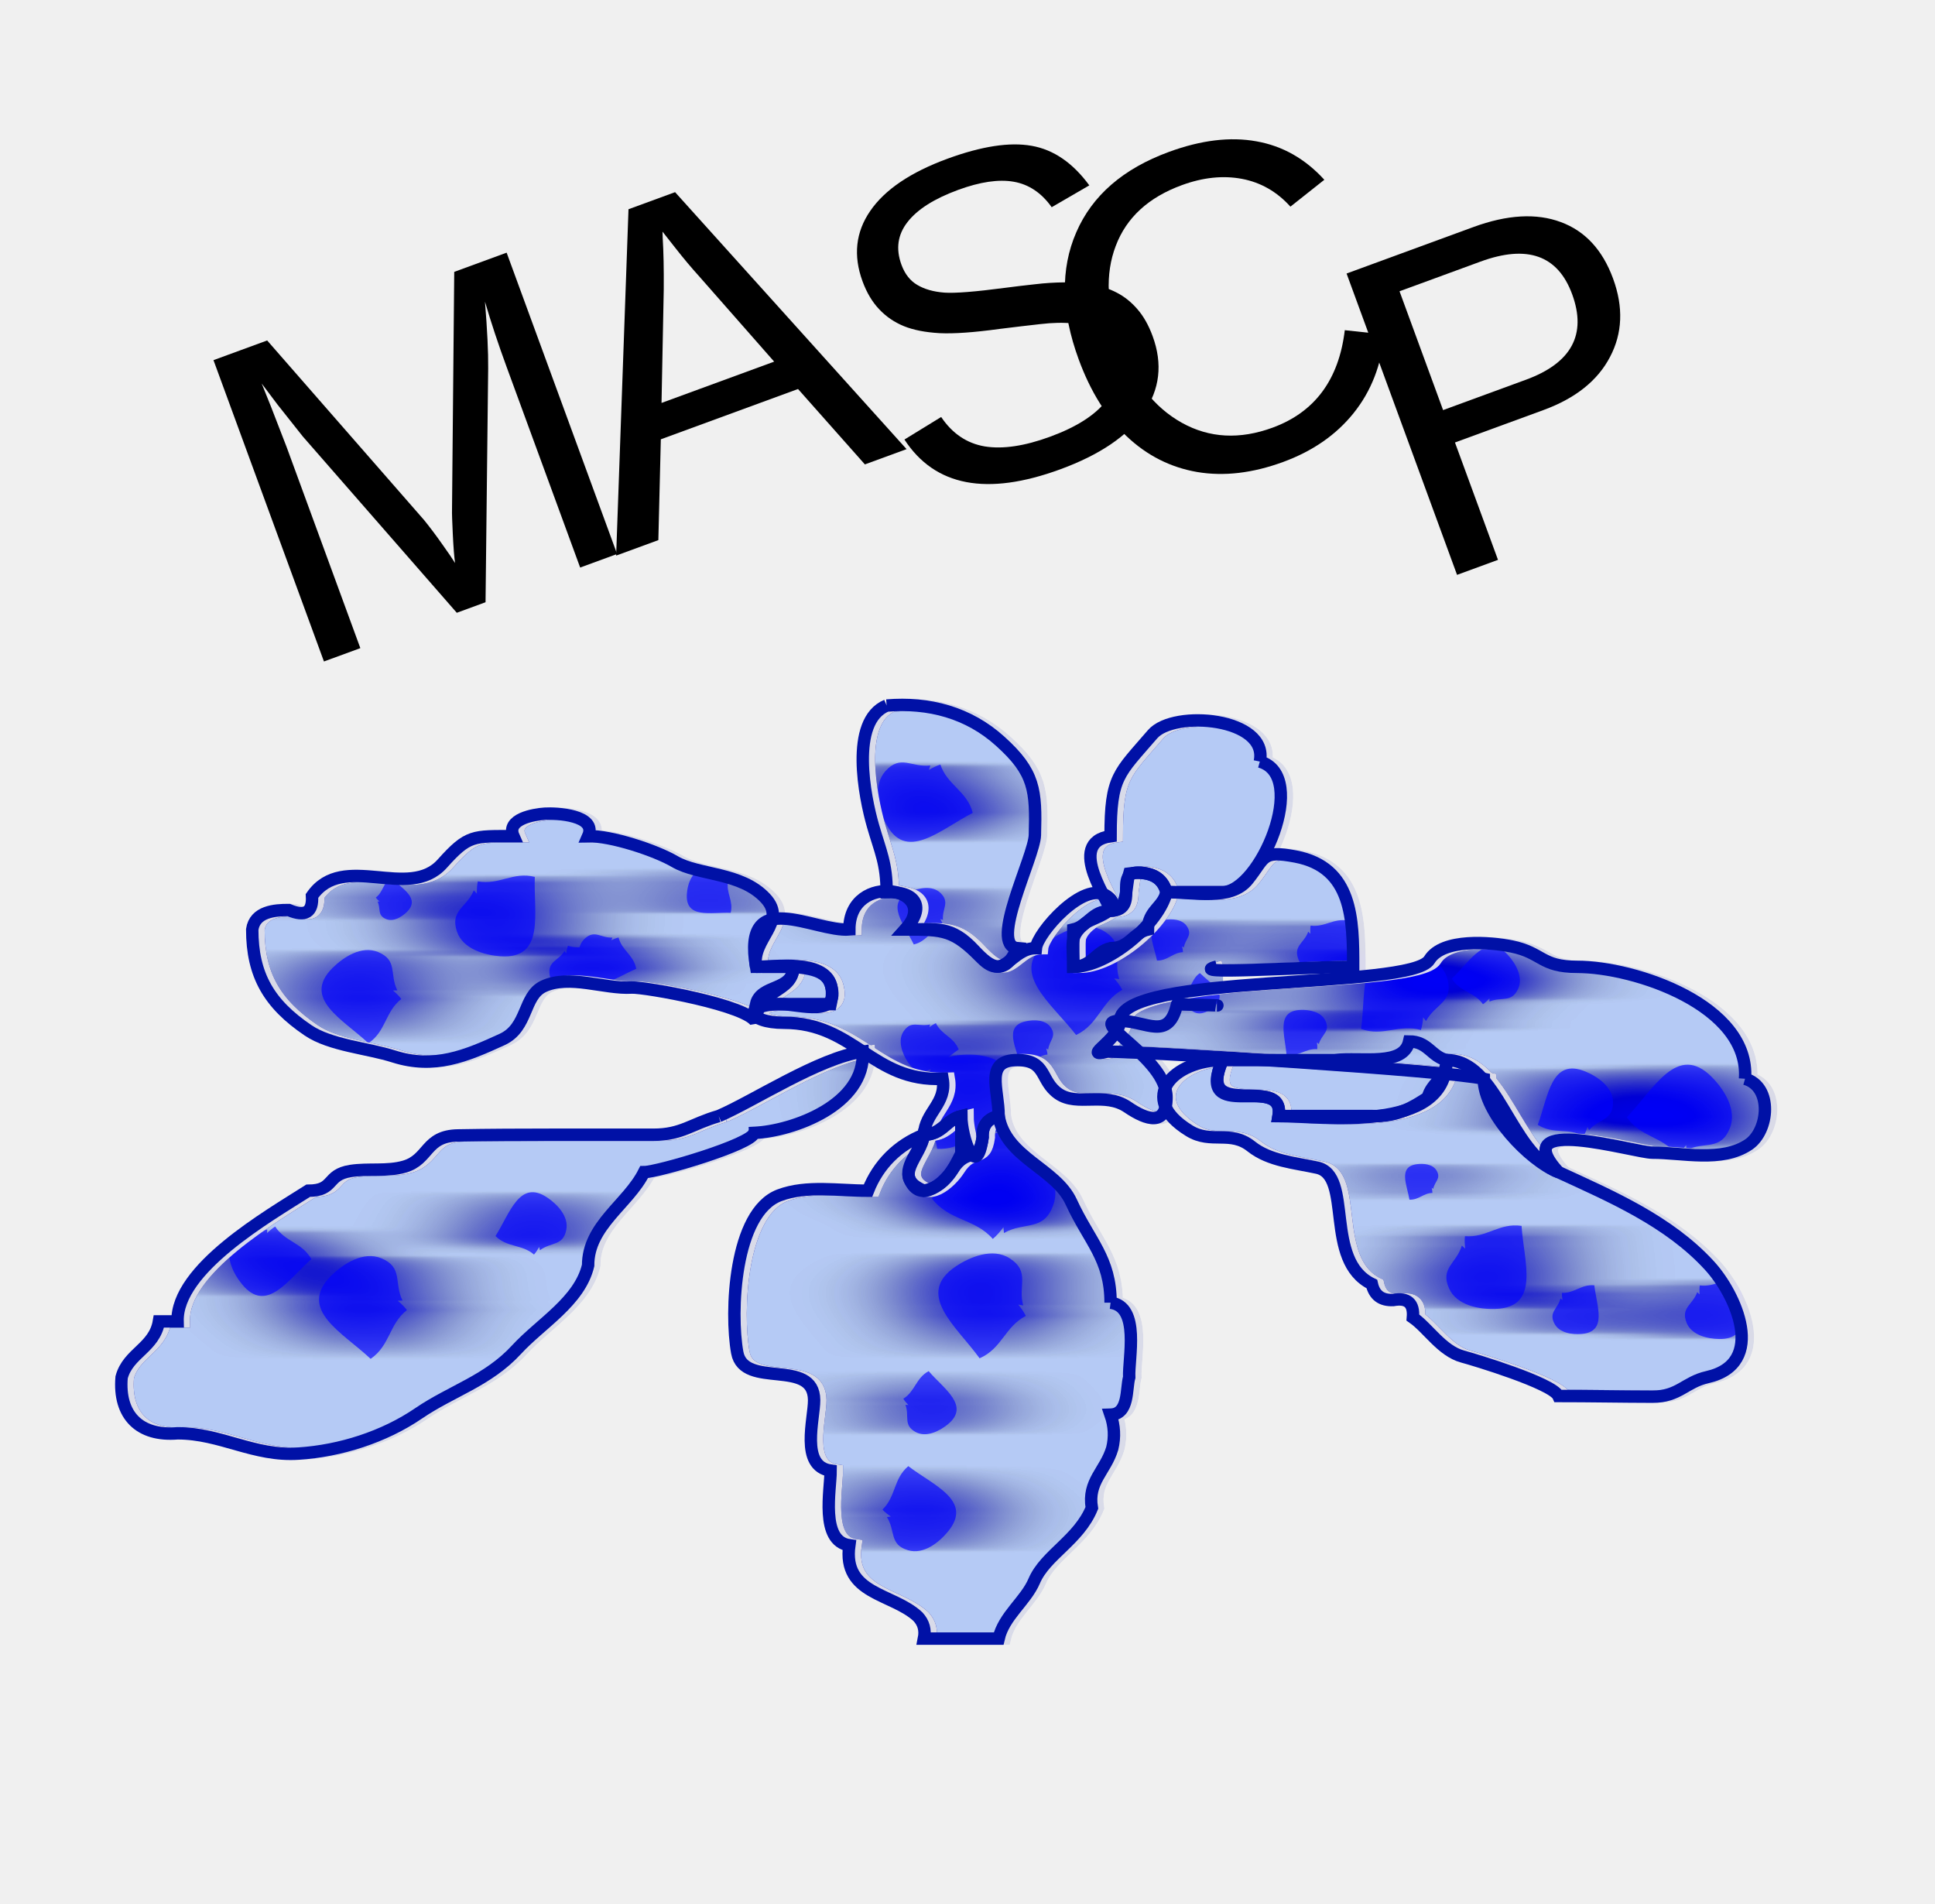
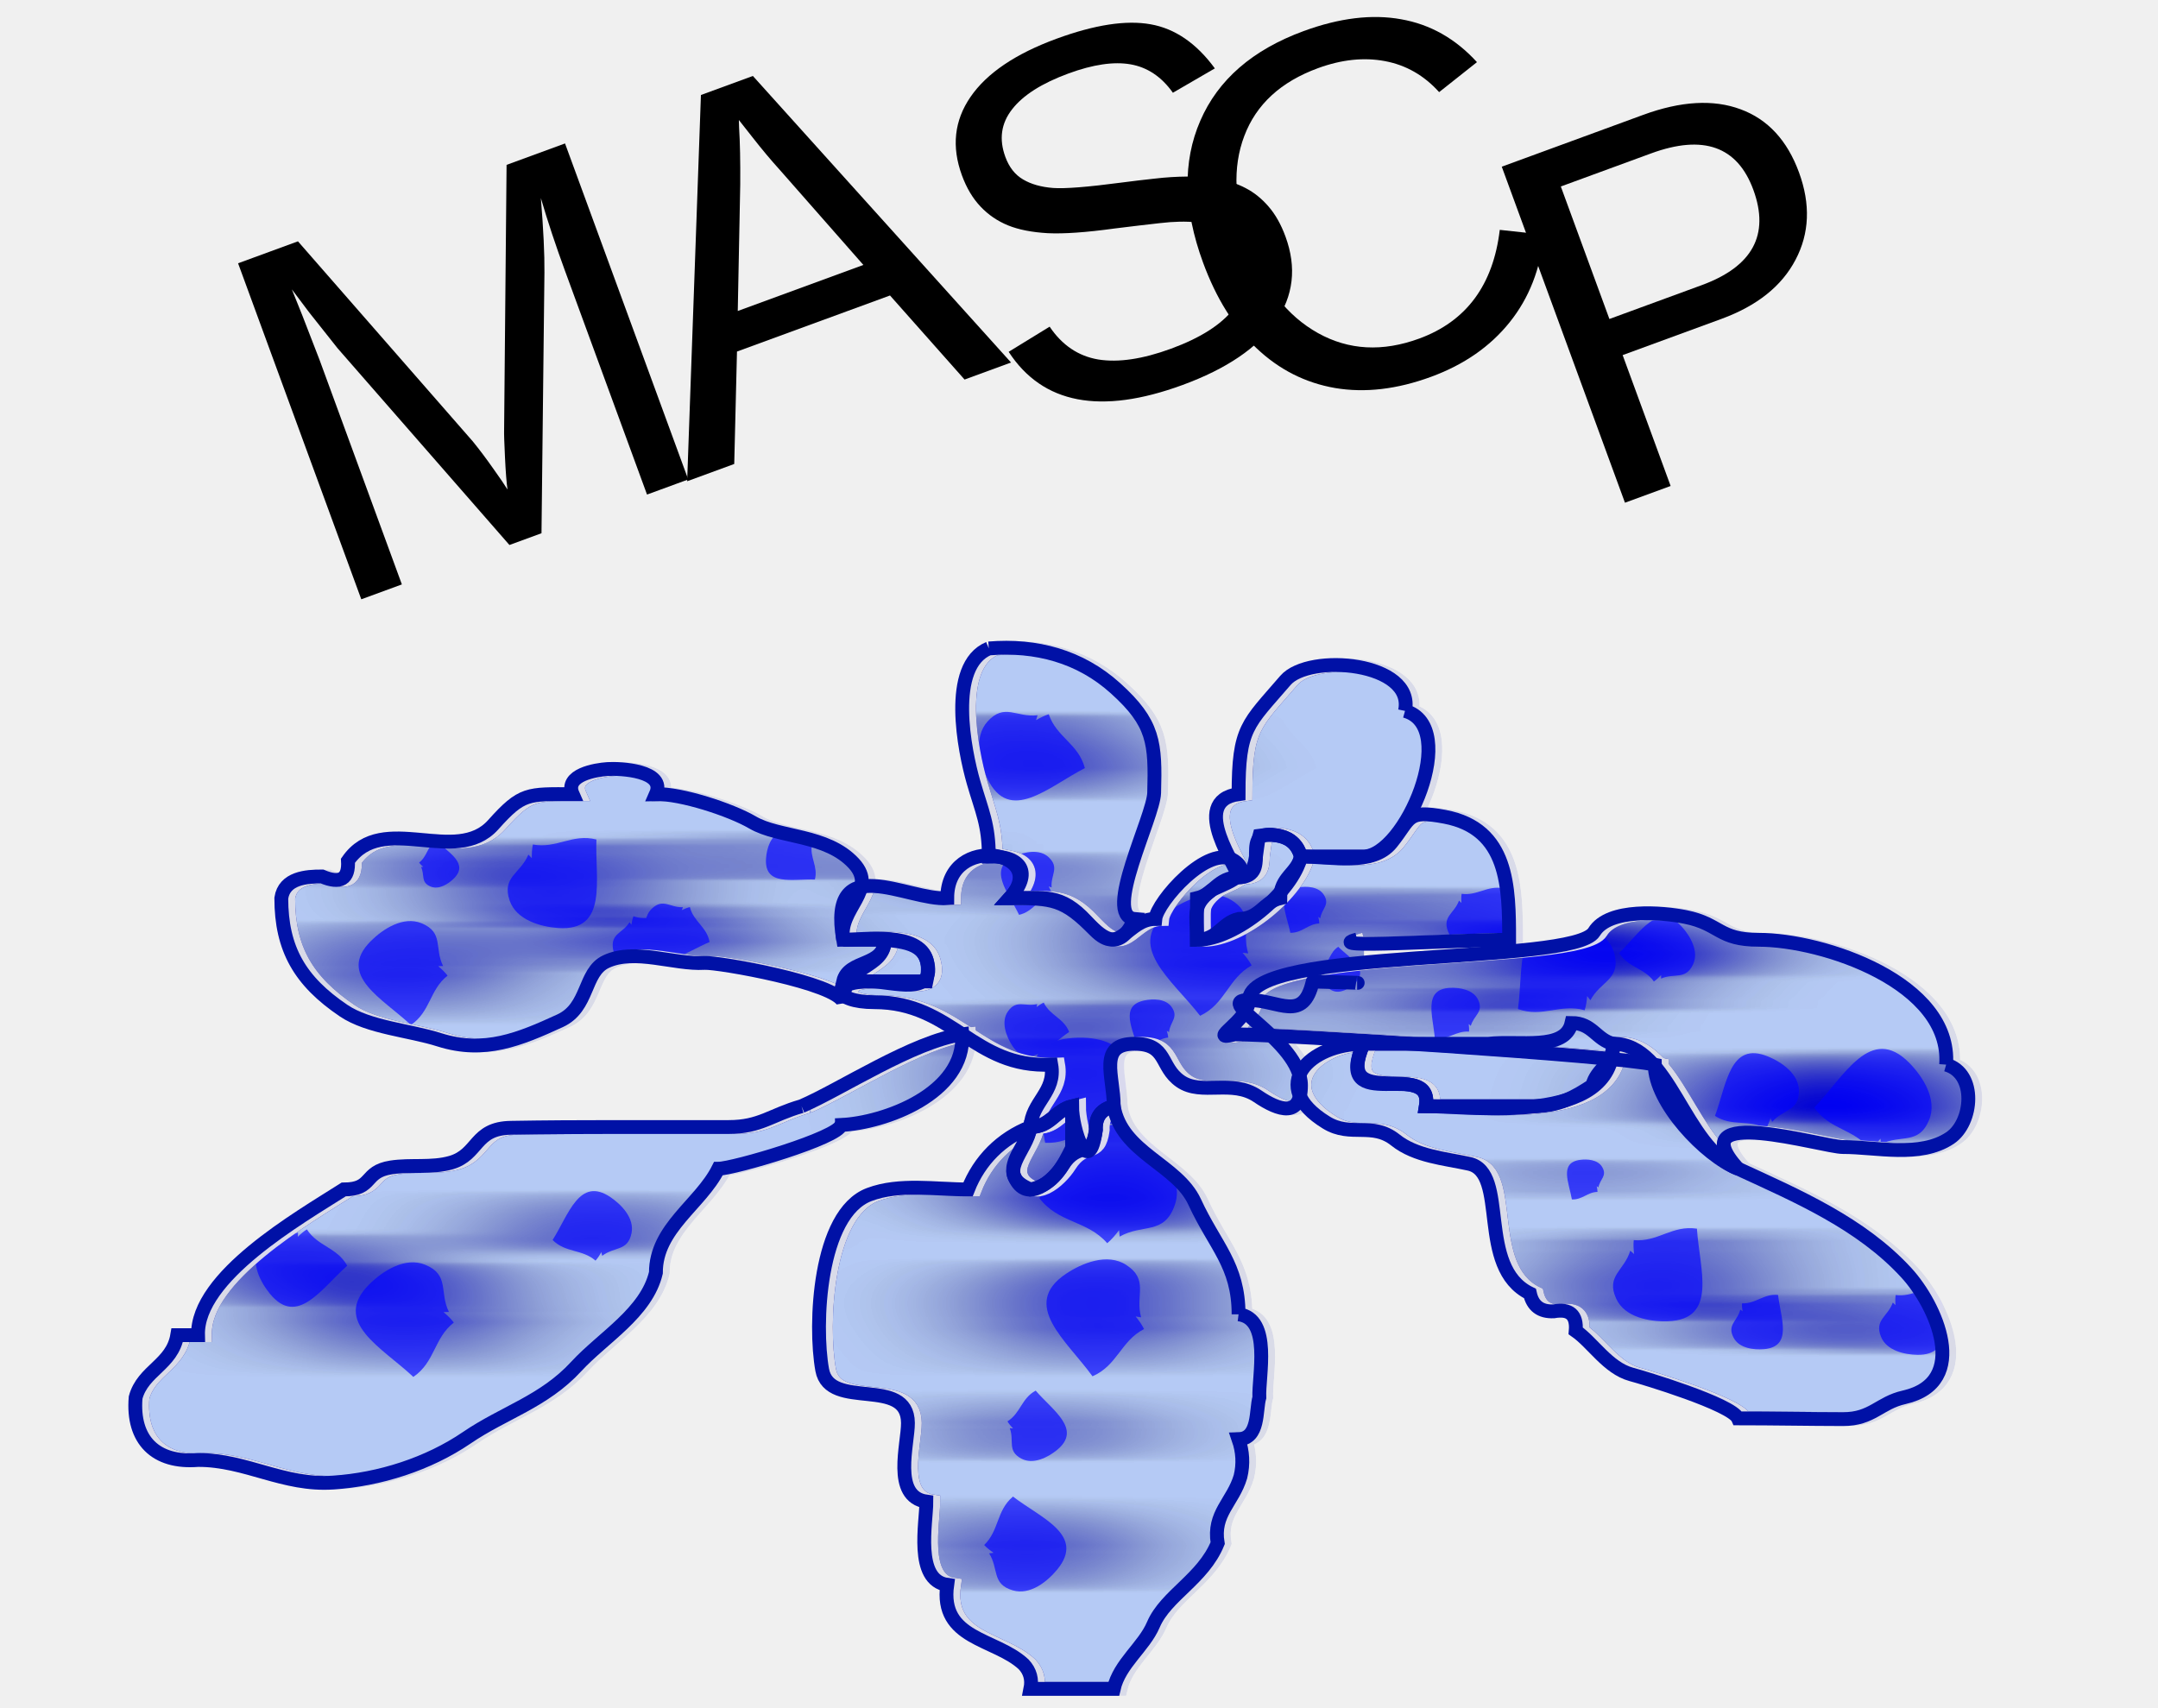
- <svg xmlns="http://www.w3.org/2000/svg" xmlns:xlink="http://www.w3.org/1999/xlink" version="1.0" id="Layer_2" x="0px" y="0px" width="100%" height="100%" viewBox="0 0 156 153.457" enable-background="new 0 0 156 153.457" xml:space="preserve">
+ <svg xmlns="http://www.w3.org/2000/svg" xmlns:xlink="http://www.w3.org/1999/xlink" version="1.0" id="Layer_2" x="0px" y="0px" width="100%" height="100%" viewBox="0 10 156 123.457" enable-background="new 0 0 156 153.457" xml:space="preserve" preserveAspectRatio="xMinYMin meet">
  <defs>
    <filter id="blurxy" filterUnits="objectBoundingBox" x="-10%" y="-10%" width="120%" height="120%">
      <feColorMatrix type="matrix" in="SourceGraphic" result="darkener" values="0 0 0 0 0                   0 0 0 0 0                   0 0 0 0 0                   0 0 0 1 0" />
      <feColorMatrix type="matrix" in="SourceGraphic" result="lightener" values="0 0 0 0 0                            0 0 0 0 0                            0 0 0 1 1                            0 0 0 0.65 0" />
-       <feGaussianBlur in="darkener" result="blur-out" stdDeviation="5 0.1" />
+       <feGaussianBlur in="darkener" result="blur-out" stdDeviation="7 0.1" />
      <feColorMatrix type="matrix" in="blur-out" result="end-blur" values="0 0 0 0 0                   0 0 0 0 0                   0 0 0 1 0                   0 0 0 1.5 0" />
      <feComposite in="lightener" in2="end-blur" />
    </filter>
    <filter id="whitemask" filterUnits="objectBoundingBox" x="0" y="0" width="100%" height="100%">
      <feColorMatrix type="matrix" in="SourceGraphic" values="0 0 0 0 1                       0 0 0 0 1                       0 0 0 0 1                       0 0 0 1 0" />
    </filter>
    <g id="ara_outline">
      <path fill-rule="evenodd" clip-rule="evenodd" stroke="#0011A6" d="M94.545,71.928               c-0.28,1.219-1.506,1.502-1.499,3.01c-1.219,0.285-1.5,1.508-3.012,1.504c-1.219,0.287-1.5,1.508-3.006,1.506               c0-1.004,0-2.008,0-3.01c1.219-0.287,1.5-1.508,3.006-1.506c1.462-0.039,1.168-1.842,1.506-3.01               C93.292,70.18,94.214,70.758,94.545,71.928z" />
      <path fill-rule="evenodd" clip-rule="evenodd" stroke="#0011A6" d="M61.452,80.955               c0.373-1.633,2.992-1.021,3.007-3.008c1.837,0.168,3.562,0.449,3.01,3.008C65.462,80.955,63.459,80.955,61.452,80.955z" />
      <path fill-rule="evenodd" clip-rule="evenodd" stroke="#0011A6" d="M74.991,95.996c-2.678-1.104-0.217-2.73,0-4.512               c1.509,0.006,1.791-1.219,3.01-1.506c0,1.004,0,2.008,0,3.012C77.333,94.33,76.676,95.678,74.991,95.996z" />
      <path fill-rule="evenodd" clip-rule="evenodd" stroke="#0011A6" d="M71.982,56.883               c-3.012,1.256-1.756,7.422-1.107,9.678c0.603,2.094,1.107,3.051,1.107,5.367c2.378-0.068,3.156,1.189,1.503,3.01               c2.557,0,3.685-0.348,5.553,1.672c1.367,1.484,2.457,2.074,3.474-0.168c-2.301-0.215,1.37-7.357,1.421-9.111               c0.103-3.621-0.007-5.055-2.793-7.568C78.582,57.447,75.392,56.602,71.982,56.883" />
      <path fill-rule="evenodd" clip-rule="evenodd" stroke="#0011A6" d="M98.605,77.928               c-2.742,0.686,7.075,0.02,10.988,0.02c0-3.818-0.044-8.021-4.647-8.893c-2.786-0.523-2.411,0.084-3.862,1.885               c-1.348,1.68-4.285,0.988-6.538,0.988c-0.601,2.588-4.75,6.023-7.517,6.02c0-1.867-0.392-2.422,0.984-3.529               c0.509-0.406,3.306-1.08,1.714-2.186c-1.86-1.295-5.594,2.984-5.71,4.209c-2.008,0-2.516,2.699-4.37,0.82               c-2.26-2.293-3.027-2.324-6.162-2.324c3.045-3.354-4.511-4.826-4.511,0c-2.855,0.203-8.662-3.545-7.522,3.01               c1.539,0,5.43-0.623,6.039,1.48c0.769,2.66-2.532,1.527-4.031,1.527c-3.068,0-2.775,1.504,0.248,1.504               c5.679,0,7.147,4.789,12.787,4.514c0.349,1.996-1.425,2.693-1.504,4.512c1.361,0.006,1.798-1.219,3.01-1.506               c0,1.688,1.221,5.338,1.719,1.719c-0.042-0.941,0.39-1.516,1.293-1.719c0-2.174-1.166-4.512,1.499-4.512               c2.398,0,1.817,1.664,3.316,2.707c1.532,1.064,3.718-0.178,5.579,1.082c1.571,1.072,3.139,1.543,3.139-0.777               c0-3.238-6.513-6.176-3.76-6.176c2.162,0,3.926,1.664,4.61-1.344c-0.502,0,3.711,0.102,3.209,0.102" />
      <path fill-rule="evenodd" clip-rule="evenodd" stroke="#0011A6" d="M99.063,85.467c3.005,0,6.017,0,9.024,0               c2.251-0.258,5.552,0.539,6.017-1.506c1.512,0,1.793,1.219,3.012,1.506c0.006,1.512-1.219,1.795-1.506,3.012               c-1.212,0.795-2.442,1.566-4.511,1.5c-2.51,0-5.016,0-7.525,0C104.167,86.373,96.724,90.816,99.063,85.467z" />
      <path fill-rule="evenodd" clip-rule="evenodd" stroke="#0011A6" d="M141.185,86.973               c0.403-5.926-8.889-9.025-13.542-9.025c-2.926,0-2.779-1.141-5.293-1.648c-1.636-0.328-5.541-0.682-6.613,1.082               c-1.476,2.443-24.951,1.025-24.951,4.922c0,1.518-3.193,3.023-1.021,2.479c3.121,0,27.552,1.531,30.355,2.191               c-0.013,2.73,3.685,6.617,6.017,7.523c-4.296-4.75,6.159-1.561,7.584-1.566c2.414-0.006,5.583,0.803,7.751-0.656               C143.119,91.164,143.432,87.609,141.185,86.973" />
      <path fill-rule="evenodd" clip-rule="evenodd" stroke="#0011A6" d="M58.442,89.979               c-2.209,0.637-2.98,1.506-5.265,1.506c-2.758,0-5.515,0-8.272,0c-2.492,0-4.98,0.012-7.473,0.055               c-2.658,0.037-2.318,1.934-4.333,2.518c-1.4,0.402-2.904,0.127-4.331,0.348c-2.01,0.312-1.252,1.592-3.422,1.592               c-3.231,2.057-10.639,6.293-10.531,10.535c-0.502,0-1.004,0-1.502,0c-0.362,2.146-2.479,2.533-3.009,4.51               c-0.258,3.066,1.446,4.77,4.511,4.512c3.492,0,6.164,1.881,9.77,1.635c3.357-0.219,6.877-1.34,9.665-3.244               c2.694-1.836,5.562-2.602,7.906-5.148c1.944-2.111,5.072-3.881,5.759-6.775c-0.014-3.232,3.224-4.951,4.511-7.523               c1.09,0,8.741-2.246,8.868-3.164c3.135-0.141,8.985-2.254,8.762-6.551C66.537,85.277,61.254,88.777,58.442,89.979" />
      <path fill-rule="evenodd" clip-rule="evenodd" stroke="#0011A6" d="M90.035,105.025c0-3.57-1.708-4.936-3.172-8.117               c-1.247-2.719-5.294-3.562-5.851-6.93c-0.903,0.203-1.335,0.777-1.293,1.719c-0.289,2.119-1.252,0.74-2.42,2.596               c-0.625,0.992-2.596,2.84-3.468,0.785c-0.484-1.139,1.028-2.51,1.159-3.594c-2.102,0.82-3.693,2.412-4.515,4.512               c-2.302,0.012-4.937-0.465-7.146,0.373c-3.659,1.389-3.979,9.465-3.392,12.678c0.542,2.98,6.171,0.402,6.197,3.832               c0.013,1.512-1.162,5.332,1.332,5.686c0,1.535-0.865,5.682,1.506,6.018c-0.557,3.986,3.489,3.846,5.53,5.754               c0.463,0.496,0.625,1.084,0.486,1.77c2.008,0,4.014,0,6.021,0c0.421-1.836,2.179-3.025,2.869-4.646               c0.901-2.111,3.589-3.299,4.647-5.889c-0.362-2.143,1.103-2.969,1.646-4.807c0.222-0.91,0.171-1.811-0.14-2.711               c1.512-0.041,1.242-2.094,1.506-3.012C91.461,109.525,92.452,105.332,90.035,105.025" />
      <path fill-rule="evenodd" clip-rule="evenodd" stroke="#0011A6" d="M102.068,61.398               c0.736-3.545-6.936-4.197-8.649-2.201c-2.748,3.201-3.384,3.387-3.384,8.219c-3.716,0.508,0.099,5.555,0,6.016               c2.644-0.072-0.287-3.734,2.987-2.986c0.802,0.191,1.309,0.688,1.523,1.482c1.506,0,3.012,0,4.518,0               C102.075,71.928,106.09,62.529,102.068,61.398" />
      <path fill-rule="evenodd" clip-rule="evenodd" stroke="#0011A6" d="M61.452,77.947               c-0.393-2.26,2.561-3.588,0.765-5.527c-1.973-2.129-5.381-1.822-7.32-2.959c-1.559-0.916-5.182-2.1-6.981-2.045               c0.758-1.723-2.613-1.871-3.494-1.814c-0.842,0.055-3.144,0.416-2.527,1.814c-3.26,0-3.643-0.129-5.738,2.211               c-2.718,3.041-7.998-1.006-10.504,2.605c0.081,1.324-0.544,1.701-1.874,1.137c-1.132-0.008-2.733,0.115-2.944,1.568               c0,3.684,1.358,6.006,4.505,8.133c1.804,1.221,4.771,1.422,6.92,2.109c3.264,1.033,5.809-0.039,8.727-1.377               c2.1-0.965,1.683-3.504,3.325-4.277c2.086-0.984,4.914,0.225,7.114,0.094c1.002-0.059,9.542,1.449,10.028,2.84               c0-2.832,2.99-2.314,3.007-4.512C63.455,77.947,62.456,77.947,61.452,77.947" />
      <path fill-rule="evenodd" clip-rule="evenodd" stroke="#0011A6" d="M126.137,94.496               c-3.94-1.535-4.884-9.047-9.021-9.029c0.023,5.98-10.009,4.512-13.542,4.512c0.576-3.488-6.733,0.568-4.511-4.512               c-3.876,0-7.003,3.041-2.688,5.693c1.775,1.096,3.312-0.08,5.002,1.268c1.462,1.168,3.556,1.328,5.313,1.713               c2.926,0.631,0.509,7.475,4.408,9.379c0.201,0.9,0.769,1.334,1.718,1.291c1.157-0.213,1.69,0.262,1.592,1.412               c1.225,0.854,2.327,2.684,4.004,3.143c0.875,0.232,7.273,2.154,7.725,3.182c2.529,0,5.057,0.051,7.584,0.055               c2.124,0.008,2.633-1.174,4.433-1.578c4.824-1.096,2.297-6.678,0.153-9.004C135.039,98.457,130.447,96.479,126.137,94.496" />
    </g>
  </defs>
  <mask id="arabidopsis">
    <use x="0" y="0" width="100%" height="100%" fill="#ffffff" xlink:href="#ara_outline" />
  </mask>
  <text transform="matrix(0.9389 -0.3442 0.3442 0.9389 23.2271 54.3887)">
    <tspan x="0" y="0" font-family="'Gill Sans', Arial, sans-serif" font-size="37.609">M</tspan>
    <tspan x="28.055" y="0.095" font-family="'Gill Sans', Arial, sans-serif" font-size="37.609" rotate="12.449">A</tspan>
    <tspan x="51.472" y="5.513" font-family="'Gill Sans', Arial, sans-serif" font-size="37.609" rotate="22.075">S</tspan>
    <tspan x="66.683" y="11.14" font-family="'Gill Sans', Arial, sans-serif" font-size="37.609" rotate="32.068">C</tspan>
    <tspan x="88.172" y="24.885" font-family="'Gill Sans', Arial, sans-serif" font-size="37.609" rotate="42.572">P</tspan>
  </text>
  <g mask="url(#arabidopsis)">
    <use x="0" y="0" width="100%" height="100%" fill="#B5CAF5" xlink:href="#ara_outline" />
    <g filter="url(#blurxy)">
      <path fill-rule="evenodd" clip-rule="evenodd" fill="#091372" d="M21.546,99.112c-1.193,0.461-2.129-0.253-2.846,1.109         c-0.594,1.126,0.14,2.501,0.824,3.333c1.977,2.397,3.725-0.412,5.578-2.041c-0.742-1.341-2.119-1.387-2.918-2.628         c-0.241,0.149-0.452,0.336-0.657,0.538" />
      <path fill-rule="evenodd" clip-rule="evenodd" fill="#091372" d="M32.453,104.854c-0.711-1.43,0.066-2.675-1.709-3.41         c-1.468-0.607-3.094,0.464-4.048,1.411c-2.751,2.734,0.944,4.581,3.183,6.697c1.58-1.077,1.479-2.795,2.928-3.931         c-0.212-0.283-0.469-0.523-0.743-0.756" />
      <path fill-rule="evenodd" clip-rule="evenodd" fill="#091372" d="M43.532,100.797c0.891-0.683,1.854-0.313,2.121-1.637         c0.222-1.094-0.735-2.07-1.518-2.602c-2.255-1.529-3.031,1.268-4.189,3.096c0.955,0.945,2.126,0.644,3.104,1.49         c0.167-0.184,0.298-0.394,0.421-0.614" />
      <path fill-rule="evenodd" clip-rule="evenodd" fill="#091372" d="M30.437,72.683c0.282,0.591-0.045,1.098,0.679,1.41         c0.6,0.259,1.273-0.17,1.671-0.553c1.147-1.105-0.358-1.887-1.264-2.77c-0.655,0.433-0.624,1.138-1.227,1.595         c0.085,0.117,0.188,0.218,0.3,0.314" />
      <path fill-rule="evenodd" clip-rule="evenodd" fill="#091372" d="M32.032,79.844c-0.646-1.296,0.059-2.427-1.553-3.091         c-1.333-0.55-2.807,0.424-3.671,1.284c-2.493,2.483,0.861,4.154,2.895,6.071c1.433-0.979,1.339-2.536,2.651-3.568         c-0.192-0.257-0.426-0.475-0.676-0.685" />
      <path fill-rule="evenodd" clip-rule="evenodd" fill="#091372" d="M45.512,76.67c-0.503,0.817-1.386,0.816-1.195,1.956         c0.157,0.942,1.221,1.431,2.008,1.616c2.271,0.532,2.036-1.939,2.403-3.756c-1.053-0.463-1.896,0.136-2.937-0.242         c-0.077,0.199-0.118,0.406-0.148,0.62" />
      <path fill-rule="evenodd" clip-rule="evenodd" fill="#091372" d="M38.196,71.784c-0.572,1.388-1.936,1.608-1.357,3.32         c0.479,1.416,2.243,1.903,3.505,1.993c3.64,0.256,2.66-3.504,2.772-6.399c-1.74-0.452-2.895,0.683-4.596,0.359         c-0.069,0.325-0.08,0.656-0.074,0.995" />
      <path fill-rule="evenodd" clip-rule="evenodd" fill="#091372" d="M49.37,75.591c-0.944,0.042-1.432-0.677-2.254,0.108         c-0.68,0.648-0.489,1.783-0.205,2.526c0.82,2.143,2.703,0.586,4.384-0.118c-0.205-1.113-1.157-1.469-1.425-2.524         c-0.204,0.047-0.396,0.128-0.587,0.222" />
      <path fill-rule="evenodd" clip-rule="evenodd" fill="#091372" d="M58.292,70.883c-0.767-0.311-0.893-1.061-1.834-0.734         c-0.777,0.269-1.04,1.242-1.084,1.938c-0.127,2.006,1.94,1.452,3.535,1.503c0.242-0.961-0.387-1.592-0.215-2.53         c-0.18-0.037-0.362-0.042-0.549-0.037" />
      <path fill-rule="evenodd" clip-rule="evenodd" fill="#091372" d="M74.977,82.592c-0.888,0.223-1.489-0.365-2.118,0.537         c-0.521,0.748-0.12,1.789,0.293,2.439c1.193,1.876,2.68,0.034,4.14-0.959c-0.409-1.018-1.383-1.172-1.841-2.122         c-0.185,0.085-0.351,0.198-0.515,0.323" />
      <path fill-rule="evenodd" clip-rule="evenodd" fill="#091372" d="M84.506,84.621c0.084-0.757,0.718-1.056,0.195-1.808         c-0.433-0.623-1.36-0.612-1.987-0.479c-1.81,0.386-0.804,2.08-0.452,3.507c0.912-0.025,1.314-0.74,2.188-0.821         c-0.012-0.169-0.053-0.331-0.104-0.495" />
      <path fill-rule="evenodd" clip-rule="evenodd" fill="#091372" d="M76.022,74.166c-0.084-0.913,0.592-1.417-0.205-2.18         c-0.66-0.631-1.752-0.395-2.461-0.086c-2.04,0.891-0.446,2.647,0.312,4.245c1.068-0.248,1.372-1.188,2.384-1.494         c-0.056-0.196-0.143-0.378-0.241-0.56" />
      <path fill-rule="evenodd" clip-rule="evenodd" fill="#091372" d="M75.006,61.713c-1.518,0.186-2.393-0.914-3.621,0.454         c-1.018,1.132-0.568,2.94-0.018,4.104c1.591,3.354,4.435,0.608,7.059-0.737c-0.469-1.77-2.051-2.227-2.613-3.896         c-0.324,0.102-0.623,0.257-0.92,0.431" />
      <path fill-rule="evenodd" clip-rule="evenodd" fill="#091372" d="M90.234,78.934c-0.511-1.619,0.512-2.799-1.231-3.863         c-1.442-0.881-3.325-0.025-4.484,0.812c-3.341,2.417,0.234,4.967,2.236,7.56c1.837-0.87,2.015-2.691,3.725-3.644         c-0.177-0.333-0.406-0.628-0.657-0.917" />
      <path fill-rule="evenodd" clip-rule="evenodd" fill="#091372" d="M95.441,76.39c0.111-0.709,0.721-0.962,0.261-1.694         c-0.38-0.604-1.254-0.635-1.85-0.535c-1.721,0.286-0.847,1.924-0.576,3.282c0.859,0.017,1.269-0.64,2.096-0.679         c-0.005-0.159-0.036-0.314-0.076-0.471" />
      <path fill-rule="evenodd" clip-rule="evenodd" fill="#091372" d="M105.469,75.114c-0.332,0.938-1.227,1.129-0.787,2.243         c0.365,0.92,1.549,1.184,2.387,1.201c2.417,0.047,1.643-2.408,1.62-4.328c-1.167-0.24-1.892,0.549-3.029,0.393         c-0.034,0.218-0.031,0.437-0.016,0.66" />
      <path fill-rule="evenodd" clip-rule="evenodd" fill="#091372" d="M95.684,80.27c0.266,0.567-0.052,1.049,0.637,1.354         c0.57,0.253,1.218-0.151,1.602-0.514c1.104-1.046-0.326-1.806-1.184-2.657c-0.63,0.407-0.606,1.082-1.187,1.513         c0.081,0.113,0.179,0.21,0.284,0.304" />
      <path fill-rule="evenodd" clip-rule="evenodd" fill="#091372" d="M106.324,84.171c0.224-0.789,0.95-0.994,0.528-1.887         c-0.349-0.738-1.336-0.893-2.027-0.862c-1.991,0.09-1.224,2.068-1.104,3.647c0.974,0.136,1.528-0.552,2.473-0.483         c0.017-0.181,0.002-0.361-0.022-0.544" />
      <path fill-rule="evenodd" clip-rule="evenodd" fill="#091372" d="M114.967,82.32c0.736-1.389,2.18-1.479,1.748-3.322         c-0.355-1.523-2.145-2.209-3.449-2.43c-3.767-0.634-3.125,3.383-3.535,6.387c1.77,0.646,3.084-0.419,4.824,0.09         c0.105-0.332,0.15-0.676,0.179-1.028" />
      <path fill-rule="evenodd" clip-rule="evenodd" fill="#091372" d="M120.077,80.753c0.969-0.425,1.769,0.13,2.312-1.022         c0.448-0.953-0.209-2.062-0.807-2.725c-1.723-1.908-3.062,0.479-4.534,1.895c0.664,1.08,1.804,1.067,2.51,2.063         c0.194-0.132,0.361-0.294,0.523-0.469" />
      <path fill-rule="evenodd" clip-rule="evenodd" fill="#091372" d="M128.113,91.111c0.811-0.939,1.937-0.757,1.929-2.25         c-0.007-1.234-1.263-2.076-2.229-2.475c-2.785-1.148-2.997,2.054-3.84,4.294c1.248,0.808,2.447,0.219,3.696,0.915         c0.14-0.237,0.234-0.493,0.317-0.76" />
      <path fill-rule="evenodd" clip-rule="evenodd" fill="#091372" d="M135.955,92.725c1.465-0.723,2.736,0.077,3.493-1.736         c0.627-1.5-0.464-3.165-1.43-4.146c-2.788-2.823-4.689,0.951-6.862,3.234c1.098,1.619,2.854,1.521,4.012,3.008         c0.291-0.216,0.537-0.478,0.775-0.758" />
      <path fill-rule="evenodd" clip-rule="evenodd" fill="#091372" d="M115.55,95.85c0.114-0.617,0.653-0.825,0.269-1.477         c-0.318-0.538-1.084-0.585-1.607-0.513c-1.513,0.211-0.786,1.665-0.582,2.86c0.752,0.034,1.127-0.53,1.852-0.545         c0-0.14-0.024-0.275-0.056-0.414" />
      <path fill-rule="evenodd" clip-rule="evenodd" fill="#091372" d="M117.851,100.424c-0.433,1.45-1.776,1.81-1.021,3.466         c0.623,1.37,2.441,1.679,3.715,1.64c3.674-0.115,2.308-3.783,2.125-6.695c-1.791-0.275-2.831,0.979-4.568,0.828         c-0.037,0.334-0.014,0.666,0.026,1.005" />
      <path fill-rule="evenodd" clip-rule="evenodd" fill="#091372" d="M125.803,104.682c-0.207,0.848-0.972,1.094-0.488,2.027         c0.399,0.772,1.457,0.898,2.189,0.838c2.115-0.172,1.222-2.247,1.032-3.922c-1.04-0.107-1.604,0.646-2.61,0.61         c-0.012,0.193,0.012,0.384,0.044,0.578" />
      <path fill-rule="evenodd" clip-rule="evenodd" fill="#091372" d="M136.828,104.174c-0.361,1.033-1.345,1.246-0.856,2.469         c0.404,1.012,1.707,1.297,2.629,1.312c2.658,0.042,1.797-2.654,1.765-4.766c-1.284-0.26-2.079,0.611-3.329,0.443         c-0.038,0.238-0.033,0.479-0.016,0.727" />
      <path fill-rule="evenodd" clip-rule="evenodd" fill="#091372" d="M71.502,122.31c0.71,1.121,0.174,2.218,1.705,2.673         c1.267,0.376,2.518-0.648,3.227-1.514c2.041-2.497-1.174-3.707-3.207-5.266c-1.214,1.027-0.982,2.438-2.084,3.502         c0.2,0.216,0.433,0.393,0.68,0.561" />
      <path fill-rule="evenodd" clip-rule="evenodd" fill="#091372" d="M72.995,113.26c0.346,0.921-0.209,1.635,0.832,2.197         c0.862,0.464,1.926-0.09,2.57-0.61c1.857-1.502-0.291-2.866-1.529-4.304c-1.035,0.561-1.082,1.619-2.041,2.224         c0.111,0.188,0.254,0.351,0.408,0.511" />
      <path fill-rule="evenodd" clip-rule="evenodd" fill="#091372" d="M82.491,105.245c-0.443-1.587,0.586-2.698-1.07-3.786         c-1.371-0.899-3.225-0.129-4.375,0.646c-3.317,2.238,0.07,4.824,1.929,7.402c1.81-0.786,2.039-2.546,3.728-3.416         c-0.16-0.328-0.373-0.621-0.607-0.91" />
      <path fill-rule="evenodd" clip-rule="evenodd" fill="#091372" d="M80.94,99.407c1.67-0.947,3.217-0.094,3.982-2.273         c0.634-1.804-0.758-3.686-1.959-4.77c-3.463-3.126-5.439,1.432-7.834,4.259c1.397,1.827,3.452,1.594,4.911,3.261         c0.326-0.273,0.598-0.598,0.858-0.943" />
      <path fill-rule="evenodd" clip-rule="evenodd" fill="#091372" d="M80.65,90.378c0.319-1.63,1.75-2.164,0.751-3.895         c-0.827-1.431-2.846-1.577-4.234-1.399c-4.001,0.512-2.122,4.376-1.615,7.54c1.986,0.111,2.99-1.369,4.905-1.388         c0.004-0.369-0.056-0.729-0.136-1.095" />
    </g>
  </g>
  <use x="-0.5" y="0" width="100%" height="100%" fill="none" xlink:href="#ara_outline" />
</svg>
